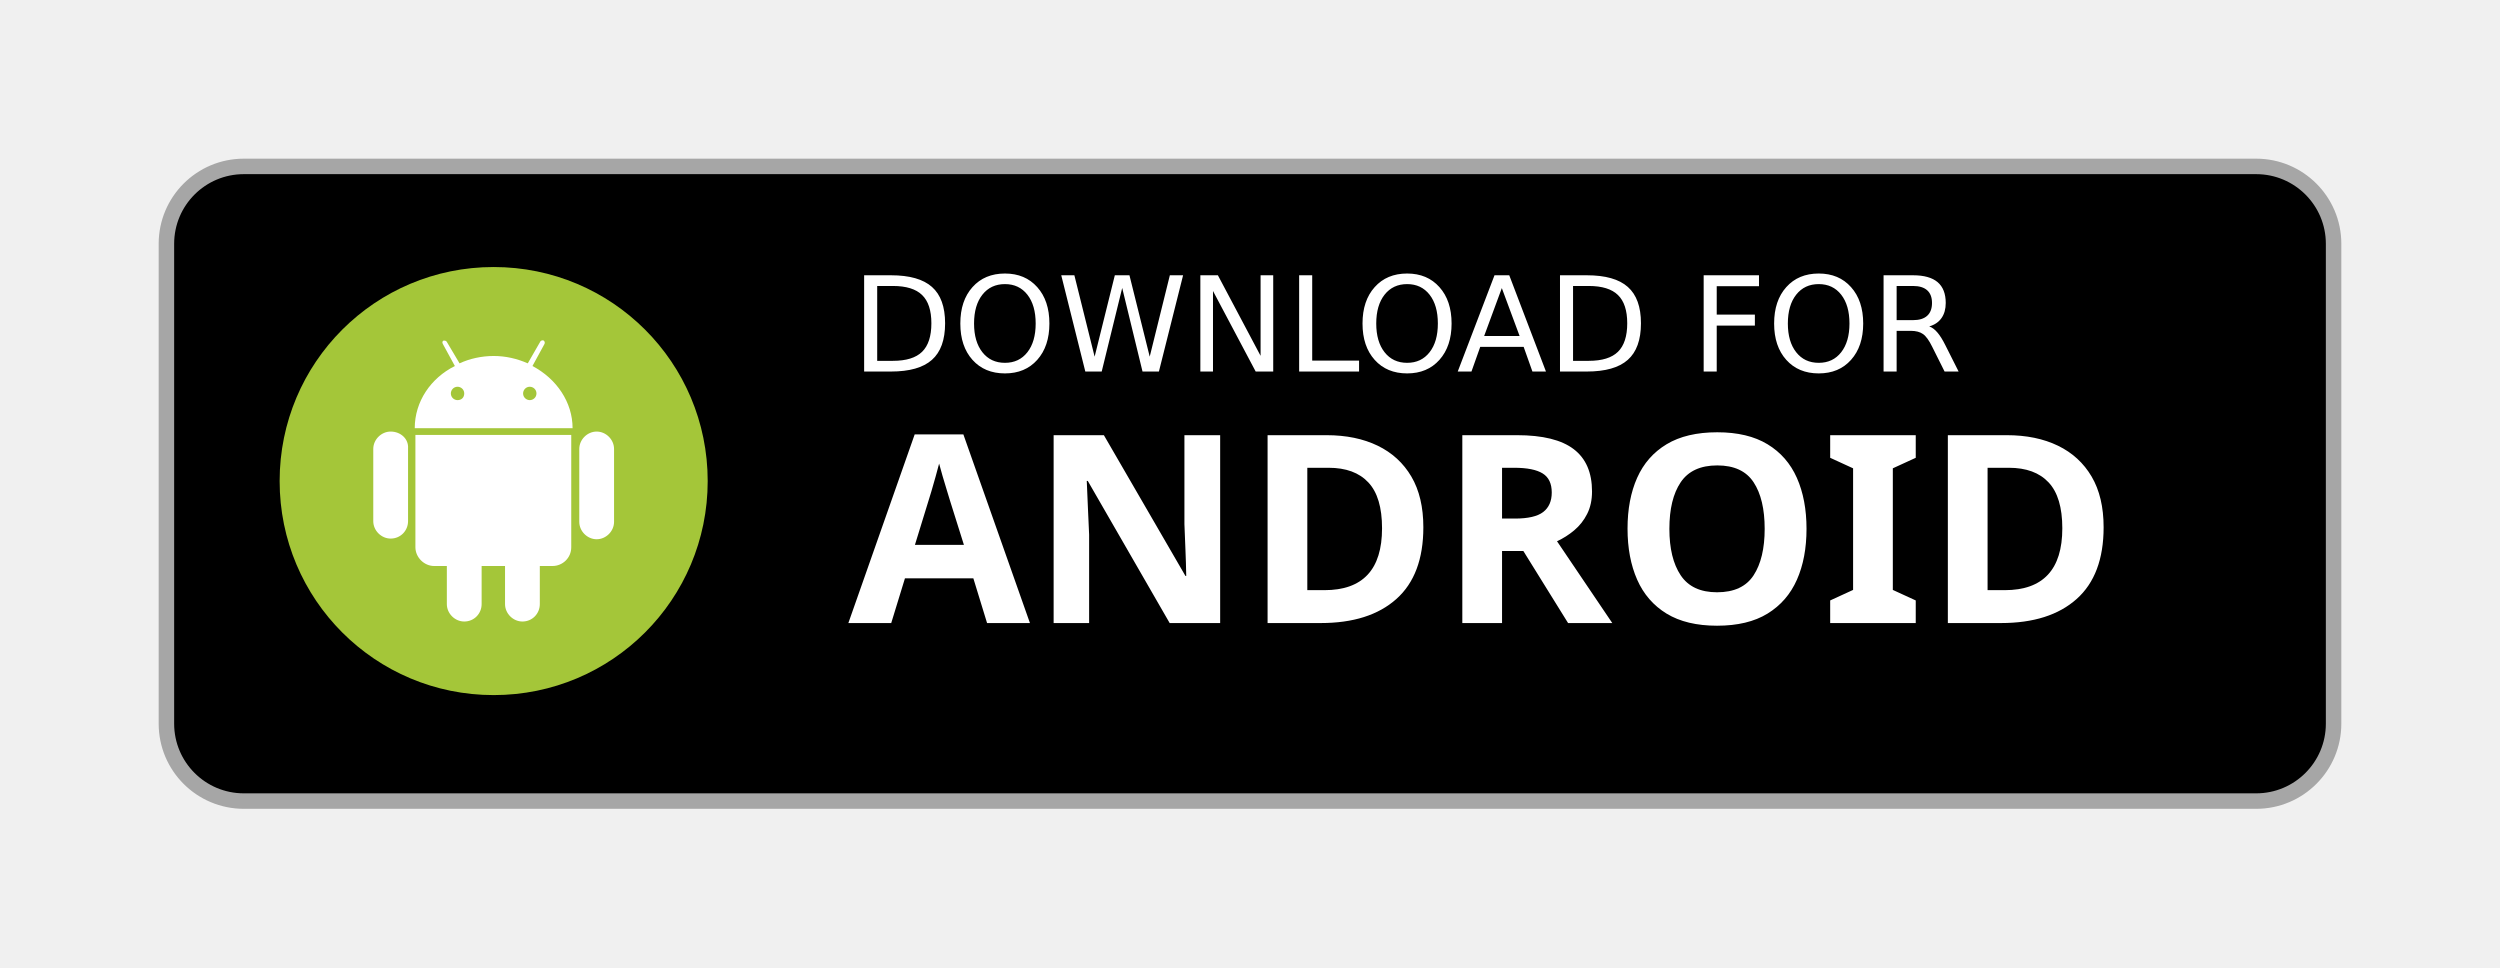
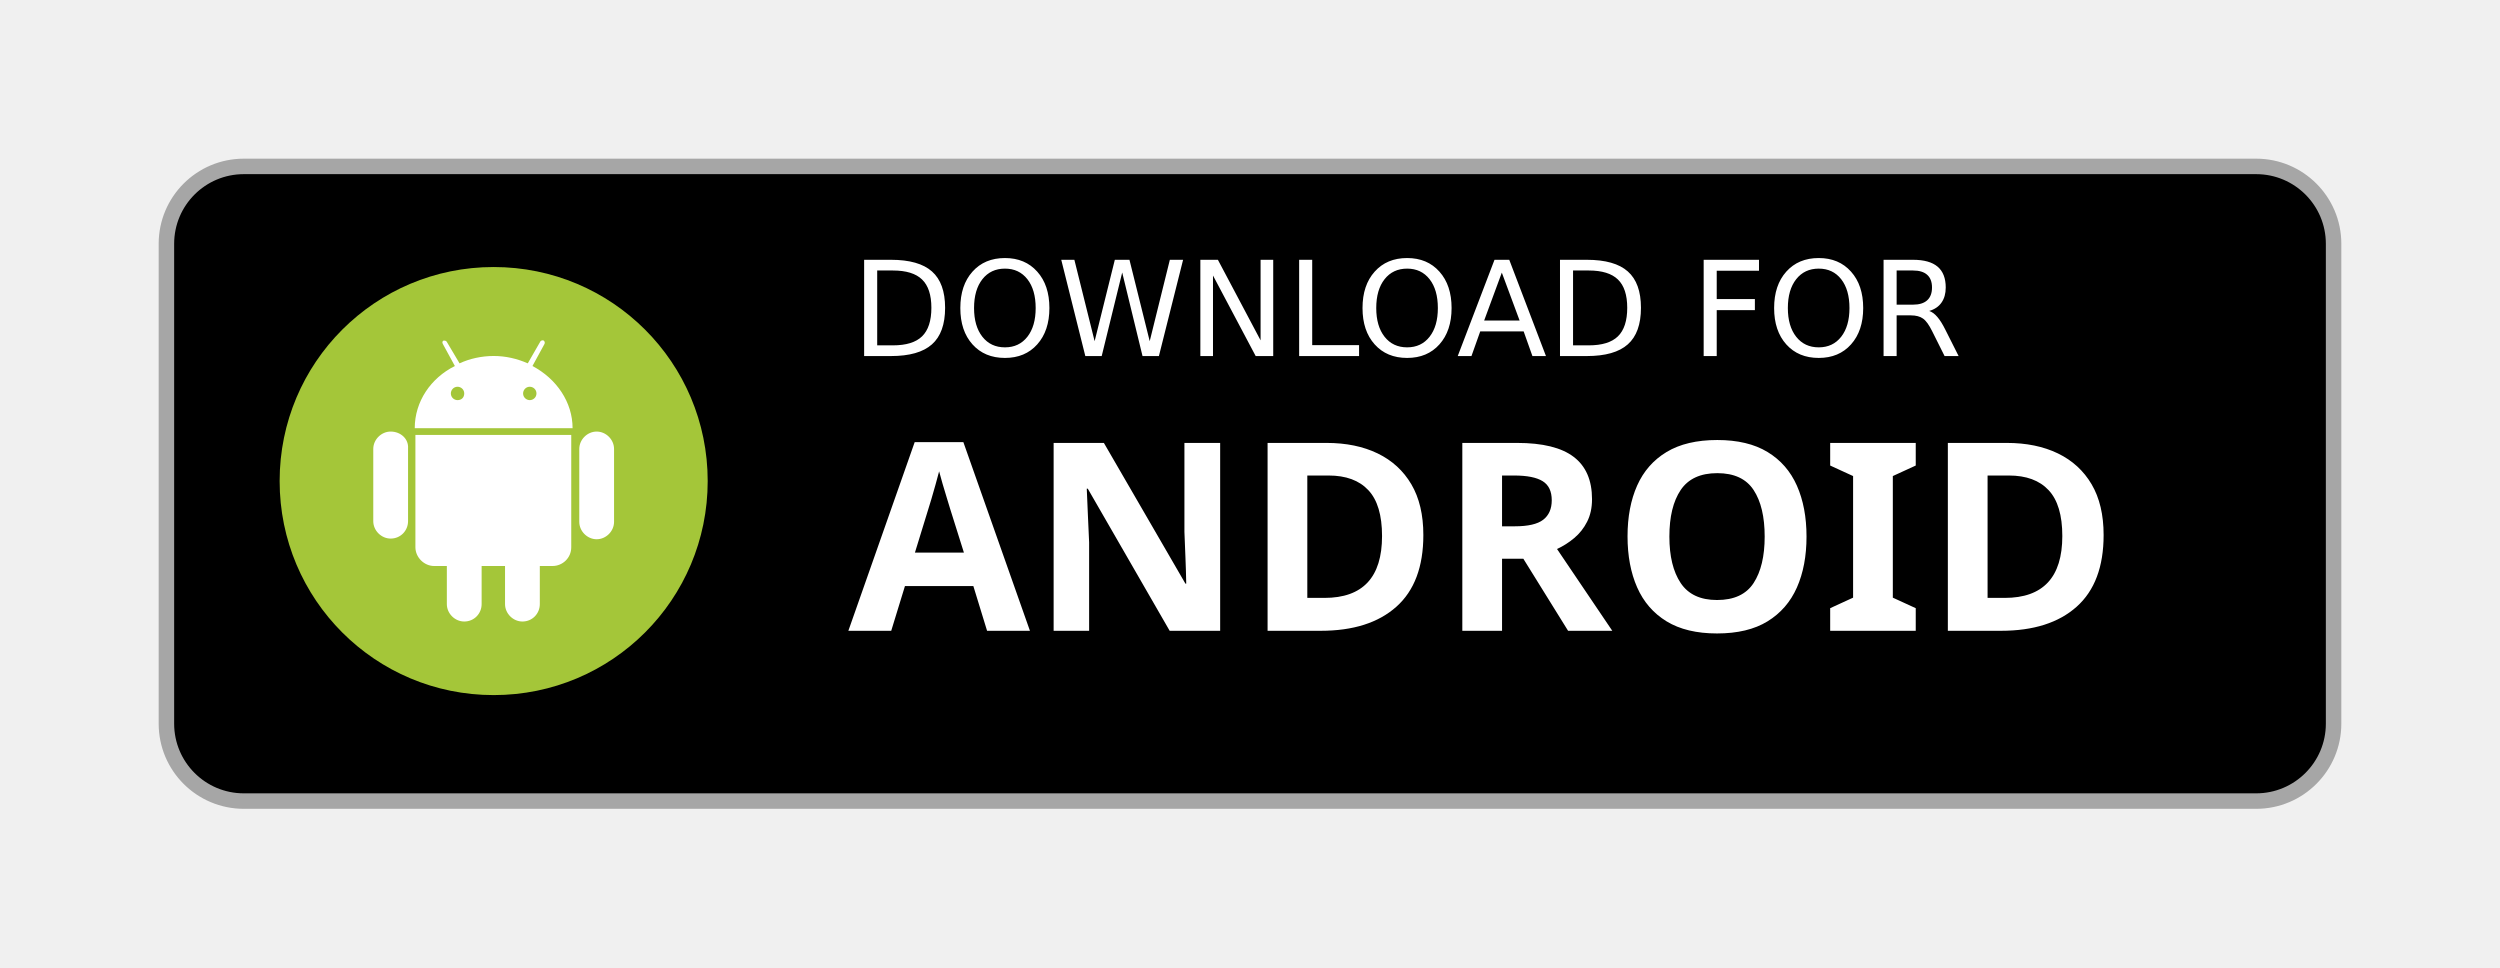
- <svg xmlns="http://www.w3.org/2000/svg" xmlns:xlink="http://www.w3.org/1999/xlink" width="646" height="250" version="1.1" id="svg82">
+ <svg xmlns="http://www.w3.org/2000/svg" xmlns:xlink="http://www.w3.org/1999/xlink" id="svg82" version="1.1" height="250" width="646">
  <defs id="defs8">
    <linearGradient id="a">
-       <stop offset="0" stop-color="#fff" stop-opacity=".098" id="stop2" />
-       <stop offset="1" stop-color="#fff" stop-opacity="0" id="stop4" />
+       <stop id="stop2" stop-opacity=".098" stop-color="#fff" offset="0" />
+       <stop id="stop4" stop-opacity="0" stop-color="#fff" offset="1" />
    </linearGradient>
-     <radialGradient xlink:href="#a" id="b" cx="113" cy="-12.89" fx="113" fy="-12.89" r="59.662" gradientTransform="matrix(0,1.96105,-1.97781,0,337.507,154.763)" gradientUnits="userSpaceOnUse" />
+     <radialGradient gradientUnits="userSpaceOnUse" gradientTransform="matrix(0,1.96105,-1.97781,0,337.507,154.763)" r="59.662" fy="-12.89" fx="113" cy="-12.89" cx="113" id="b" xlink:href="#a" />
  </defs>
-   <g transform="translate(-289 -312.362)" id="g80">
-     <rect style="marker:none" width="560" height="164" x="332" y="355.362" rx="20" ry="20" color="#000" overflow="visible" stroke="#a6a6a6" stroke-width="4" id="rect10" />
-     <text y="408.367" x="508.951" style="line-height:100%;-inkscape-font-specification:'DejaVu Sans';marker:none" color="#000000" font-weight="400" font-size="12.395px" font-family="'DejaVu Sans'" letter-spacing="0" word-spacing="0" overflow="visible" fill="#ffffff" id="text14">
-       <tspan y="408.367" x="508.951" style="-inkscape-font-specification:'DejaVu Sans'" font-size="34.125px" id="tspan12">DOWNLOAD FOR</tspan>
+   <g id="g80" transform="translate(-289 -312.362)">
+     <rect id="rect10" stroke-width="4" stroke="#a6a6a6" overflow="visible" color="#000" ry="20" rx="20" y="355.362" x="332" height="164" width="560" style="marker:none" />
+     <text id="text14" fill="#ffffff" overflow="visible" word-spacing="0" letter-spacing="0" font-family="'DejaVu Sans'" font-size="12.395px" font-weight="400" color="#000000" style="line-height:100%;-inkscape-font-specification:'DejaVu Sans';marker:none" x="508.951" y="404.367">
+       <tspan id="tspan12" font-size="34.125px" style="-inkscape-font-specification:'DejaVu Sans'" x="508.951" y="404.367">DOWNLOAD FOR</tspan>
    </text>
-     <text style="font-size:68px;line-height:100%;-inkscape-font-specification:'Rokkitt Bold';text-align:start;marker:none" x="508.213" y="473.361" color="#000000" font-weight="700" font-size="29.709px" font-family="Rokkitt" letter-spacing="0" word-spacing="0" overflow="visible" fill="#ffffff" id="text18">
-       <tspan x="508.213" y="473.361" style="font-style:normal;font-variant:normal;font-weight:bold;font-stretch:normal;font-size:68px;line-height:100%;font-family:Gubbi;-inkscape-font-specification:'Gubbi Bold';text-align:start" font-size="95px" font-family="'Roboto Slab'" id="tspan16">ANDROID</tspan>
+     <text id="text18" fill="#ffffff" overflow="visible" word-spacing="0" letter-spacing="0" font-family="Rokkitt" font-size="29.709px" font-weight="700" color="#000000" y="475.361" x="508.213" style="font-size:68px;line-height:100%;-inkscape-font-specification:'Rokkitt Bold';text-align:start;marker:none">
+       <tspan id="tspan16" font-family="'Roboto Slab'" font-size="95px" style="font-style:normal;font-variant:normal;font-weight:bold;font-stretch:normal;font-size:68px;line-height:100%;font-family:Gubbi;-inkscape-font-specification:'Gubbi Bold';text-align:start" y="475.361" x="508.213">ANDROID</tspan>
    </text>
-     <g transform="matrix(1.728301,0,0,1.728301,361.2569,381.362)" id="g38">
+     <g id="g38" transform="matrix(1.728301,0,0,1.728301,361.2569,381.362)">
      <g id="g30">
        <g id="g28">
-           <path fill="#a4c639" d="M 32,0 C 49.7,0 64,14.3 64,32 64,49.7 49.7,64 32,64 14.3,64 0,49.7 0,32 0,14.3 14.3,0 32,0 Z" id="path26" />
+           <path id="path26" d="M 32,0 C 49.7,0 64,14.3 64,32 64,49.7 49.7,64 32,64 14.3,64 0,49.7 0,32 0,14.3 14.3,0 32,0 Z" fill="#a4c639" />
        </g>
      </g>
      <g id="g36">
        <g id="g34">
-           <path fill="#ffffff" d="m 16.6,24.6 c -1.4,0 -2.6,1.2 -2.6,2.6 L 14,38 c 0,1.4 1.2,2.6 2.6,2.6 1.5,0 2.6,-1.2 2.6,-2.6 V 27.1 c 0.1,-1.4 -1.1,-2.5 -2.6,-2.5 m 21.2,-9.8 1.8,-3.3 c 0.1,-0.2 0,-0.4 -0.1,-0.5 -0.2,-0.1 -0.4,0 -0.5,0.1 l -1.9,3.3 c -1.6,-0.7 -3.3,-1.1 -5.1,-1.1 -1.8,0 -3.6,0.4 -5.1,1.1 L 25,11.2 C 24.9,11 24.7,11 24.5,11 c -0.2,0.1 -0.2,0.3 -0.1,0.5 l 1.8,3.3 c -3.6,1.8 -6,5.3 -6,9.3 h 23.6 c 0,-3.9 -2.4,-7.4 -6,-9.3 m -11.2,5.1 c -0.5,0 -1,-0.4 -1,-1 0,-0.5 0.4,-1 1,-1 0.5,0 1,0.4 1,1 0,0.6 -0.4,1 -1,1 m 10.8,0 c -0.5,0 -1,-0.4 -1,-1 0,-0.5 0.4,-1 1,-1 0.5,0 1,0.4 1,1 0,0.6 -0.5,1 -1,1 m -17.1,5.2 v 16.8 c 0,1.5 1.3,2.8 2.8,2.8 H 25 v 5.7 c 0,1.4 1.2,2.6 2.6,2.6 1.5,0 2.6,-1.2 2.6,-2.6 v -5.7 h 3.5 v 5.7 c 0,1.4 1.2,2.6 2.6,2.6 1.5,0 2.6,-1.2 2.6,-2.6 v -5.7 h 1.9 c 1.5,0 2.8,-1.2 2.8,-2.8 V 25.1 Z M 50,27.2 c 0,-1.4 -1.2,-2.6 -2.6,-2.6 -1.4,0 -2.6,1.2 -2.6,2.6 v 10.9 c 0,1.4 1.2,2.6 2.6,2.6 1.4,0 2.6,-1.2 2.6,-2.6 z" id="path32" />
+           <path id="path32" d="m 16.6,24.6 c -1.4,0 -2.6,1.2 -2.6,2.6 L 14,38 c 0,1.4 1.2,2.6 2.6,2.6 1.5,0 2.6,-1.2 2.6,-2.6 V 27.1 c 0.1,-1.4 -1.1,-2.5 -2.6,-2.5 m 21.2,-9.8 1.8,-3.3 c 0.1,-0.2 0,-0.4 -0.1,-0.5 -0.2,-0.1 -0.4,0 -0.5,0.1 l -1.9,3.3 c -1.6,-0.7 -3.3,-1.1 -5.1,-1.1 -1.8,0 -3.6,0.4 -5.1,1.1 L 25,11.2 C 24.9,11 24.7,11 24.5,11 c -0.2,0.1 -0.2,0.3 -0.1,0.5 l 1.8,3.3 c -3.6,1.8 -6,5.3 -6,9.3 h 23.6 c 0,-3.9 -2.4,-7.4 -6,-9.3 m -11.2,5.1 c -0.5,0 -1,-0.4 -1,-1 0,-0.5 0.4,-1 1,-1 0.5,0 1,0.4 1,1 0,0.6 -0.4,1 -1,1 m 10.8,0 c -0.5,0 -1,-0.4 -1,-1 0,-0.5 0.4,-1 1,-1 0.5,0 1,0.4 1,1 0,0.6 -0.5,1 -1,1 m -17.1,5.2 v 16.8 c 0,1.5 1.3,2.8 2.8,2.8 H 25 v 5.7 c 0,1.4 1.2,2.6 2.6,2.6 1.5,0 2.6,-1.2 2.6,-2.6 v -5.7 h 3.5 v 5.7 c 0,1.4 1.2,2.6 2.6,2.6 1.5,0 2.6,-1.2 2.6,-2.6 v -5.7 h 1.9 c 1.5,0 2.8,-1.2 2.8,-2.8 V 25.1 Z M 50,27.2 c 0,-1.4 -1.2,-2.6 -2.6,-2.6 -1.4,0 -2.6,1.2 -2.6,2.6 v 10.9 c 0,1.4 1.2,2.6 2.6,2.6 1.4,0 2.6,-1.2 2.6,-2.6 z" fill="#ffffff" />
        </g>
      </g>
    </g>
  </g>
</svg>
